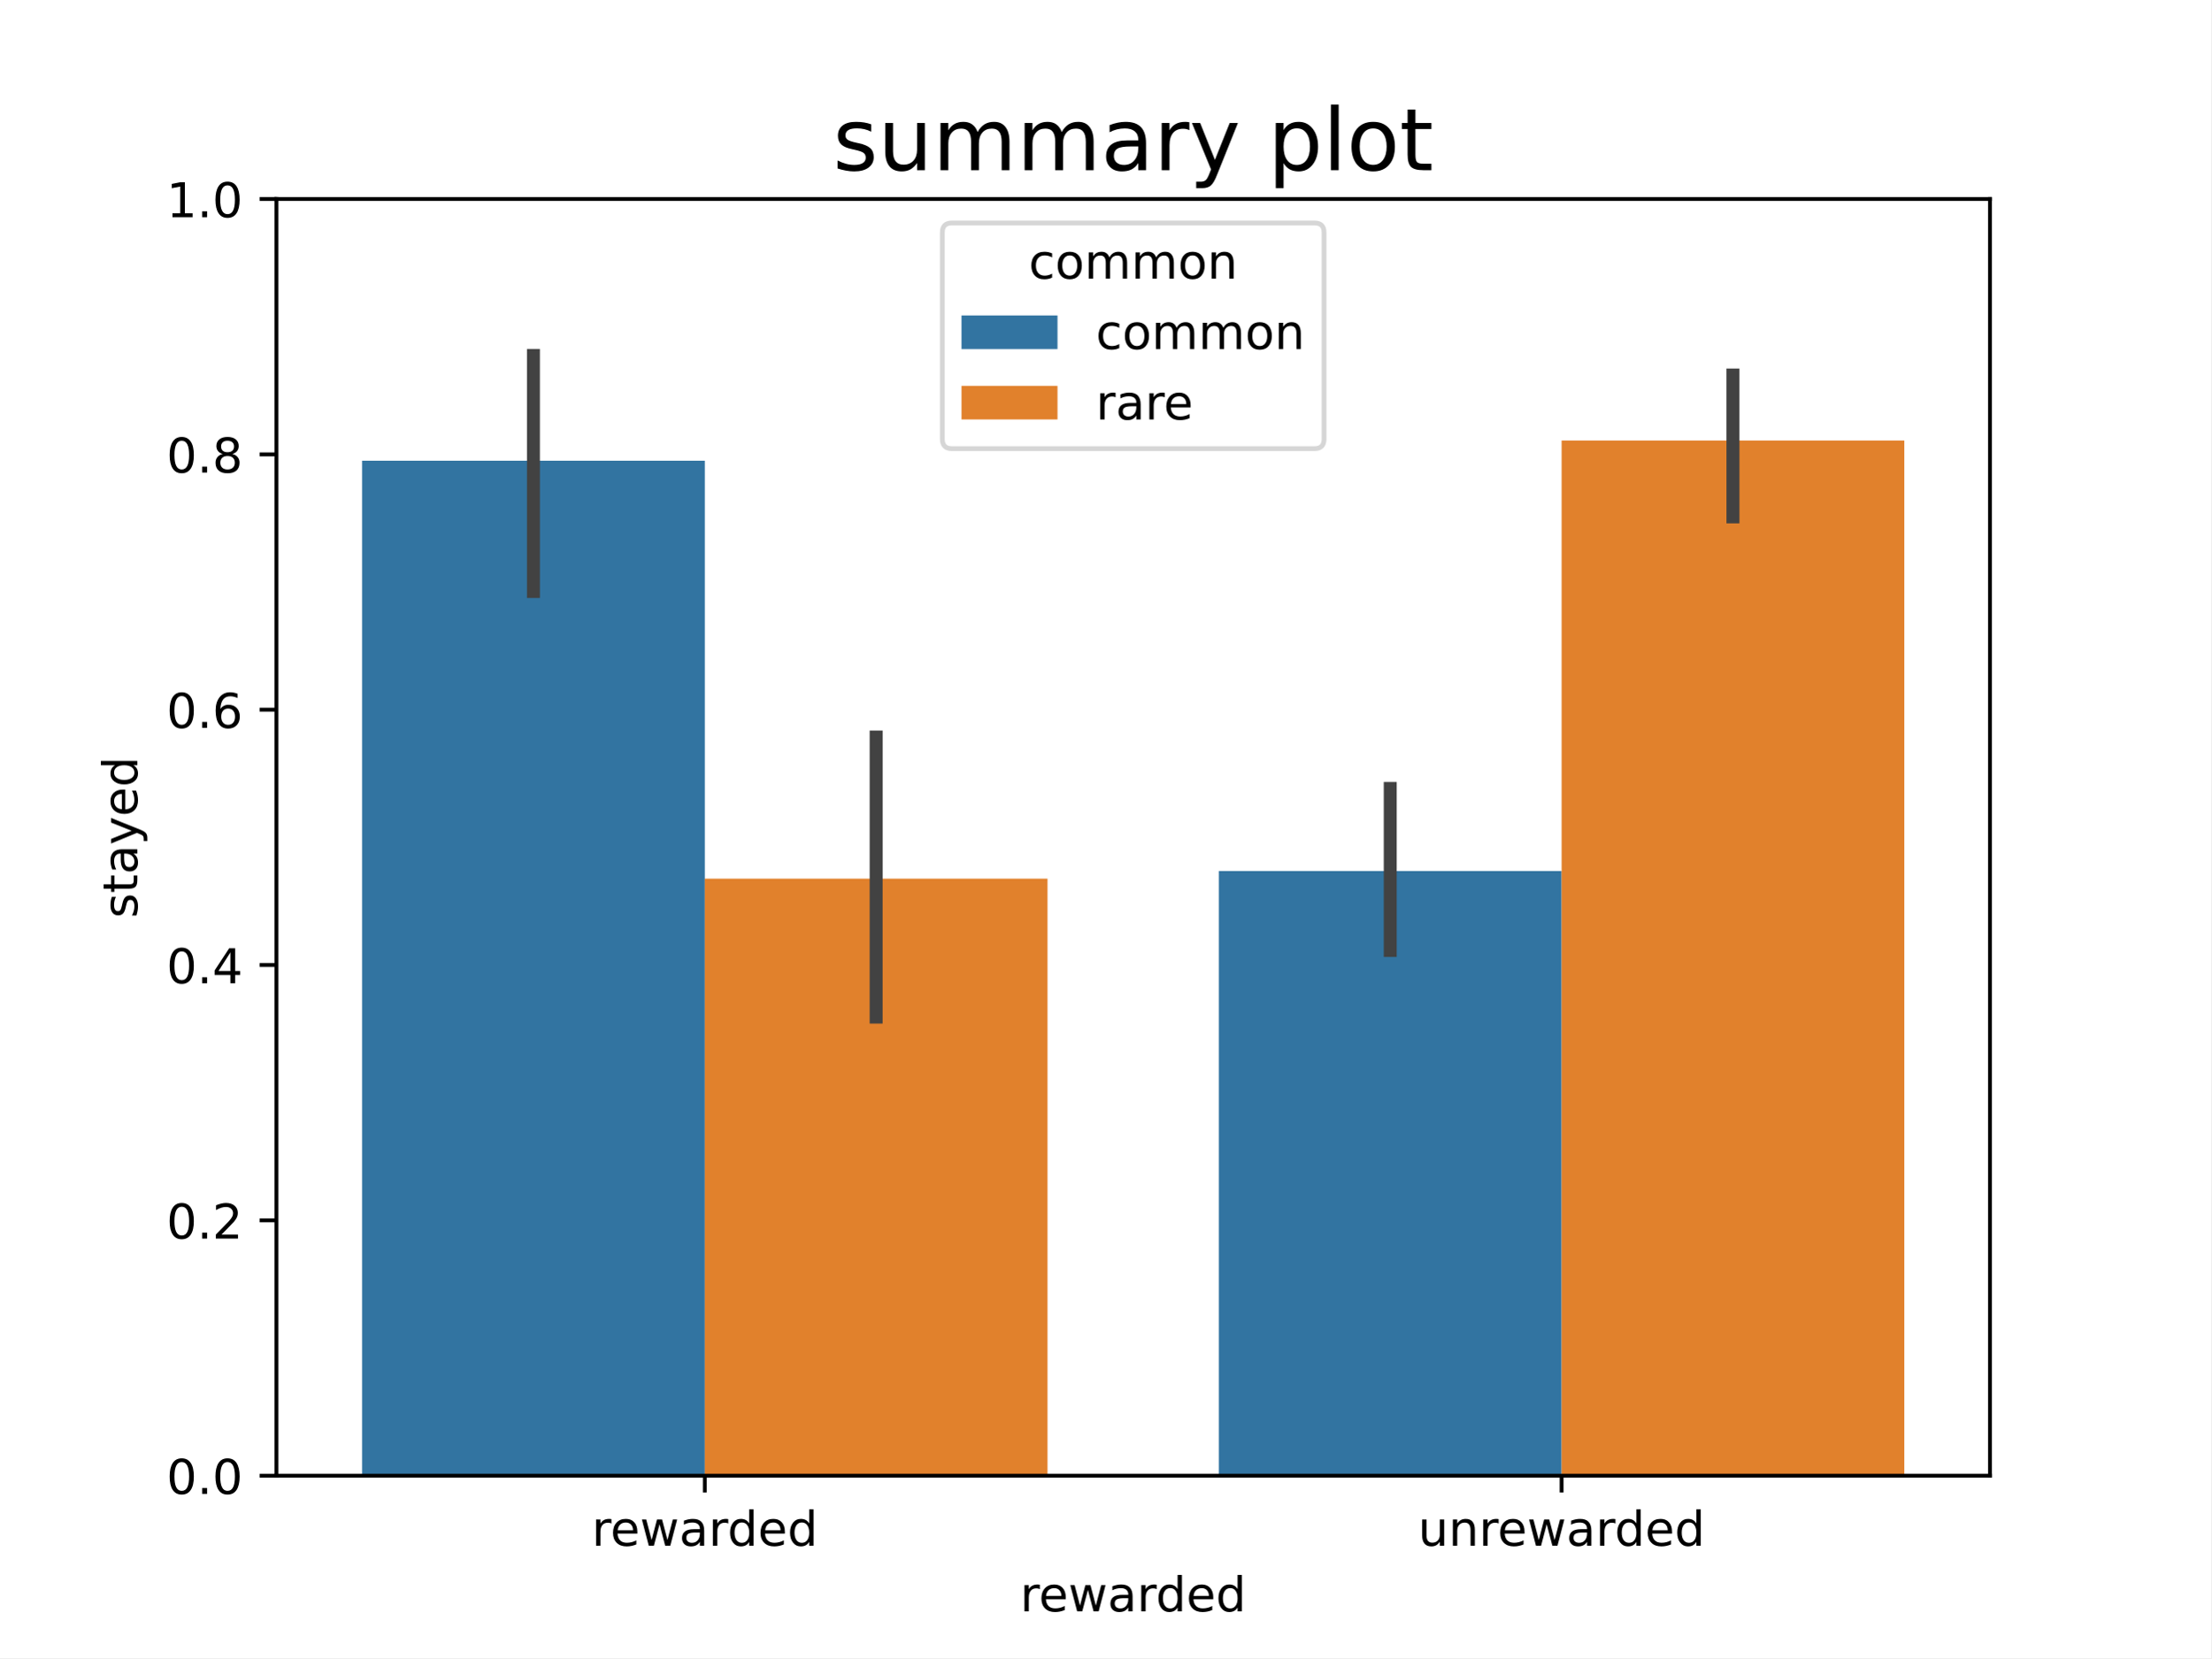
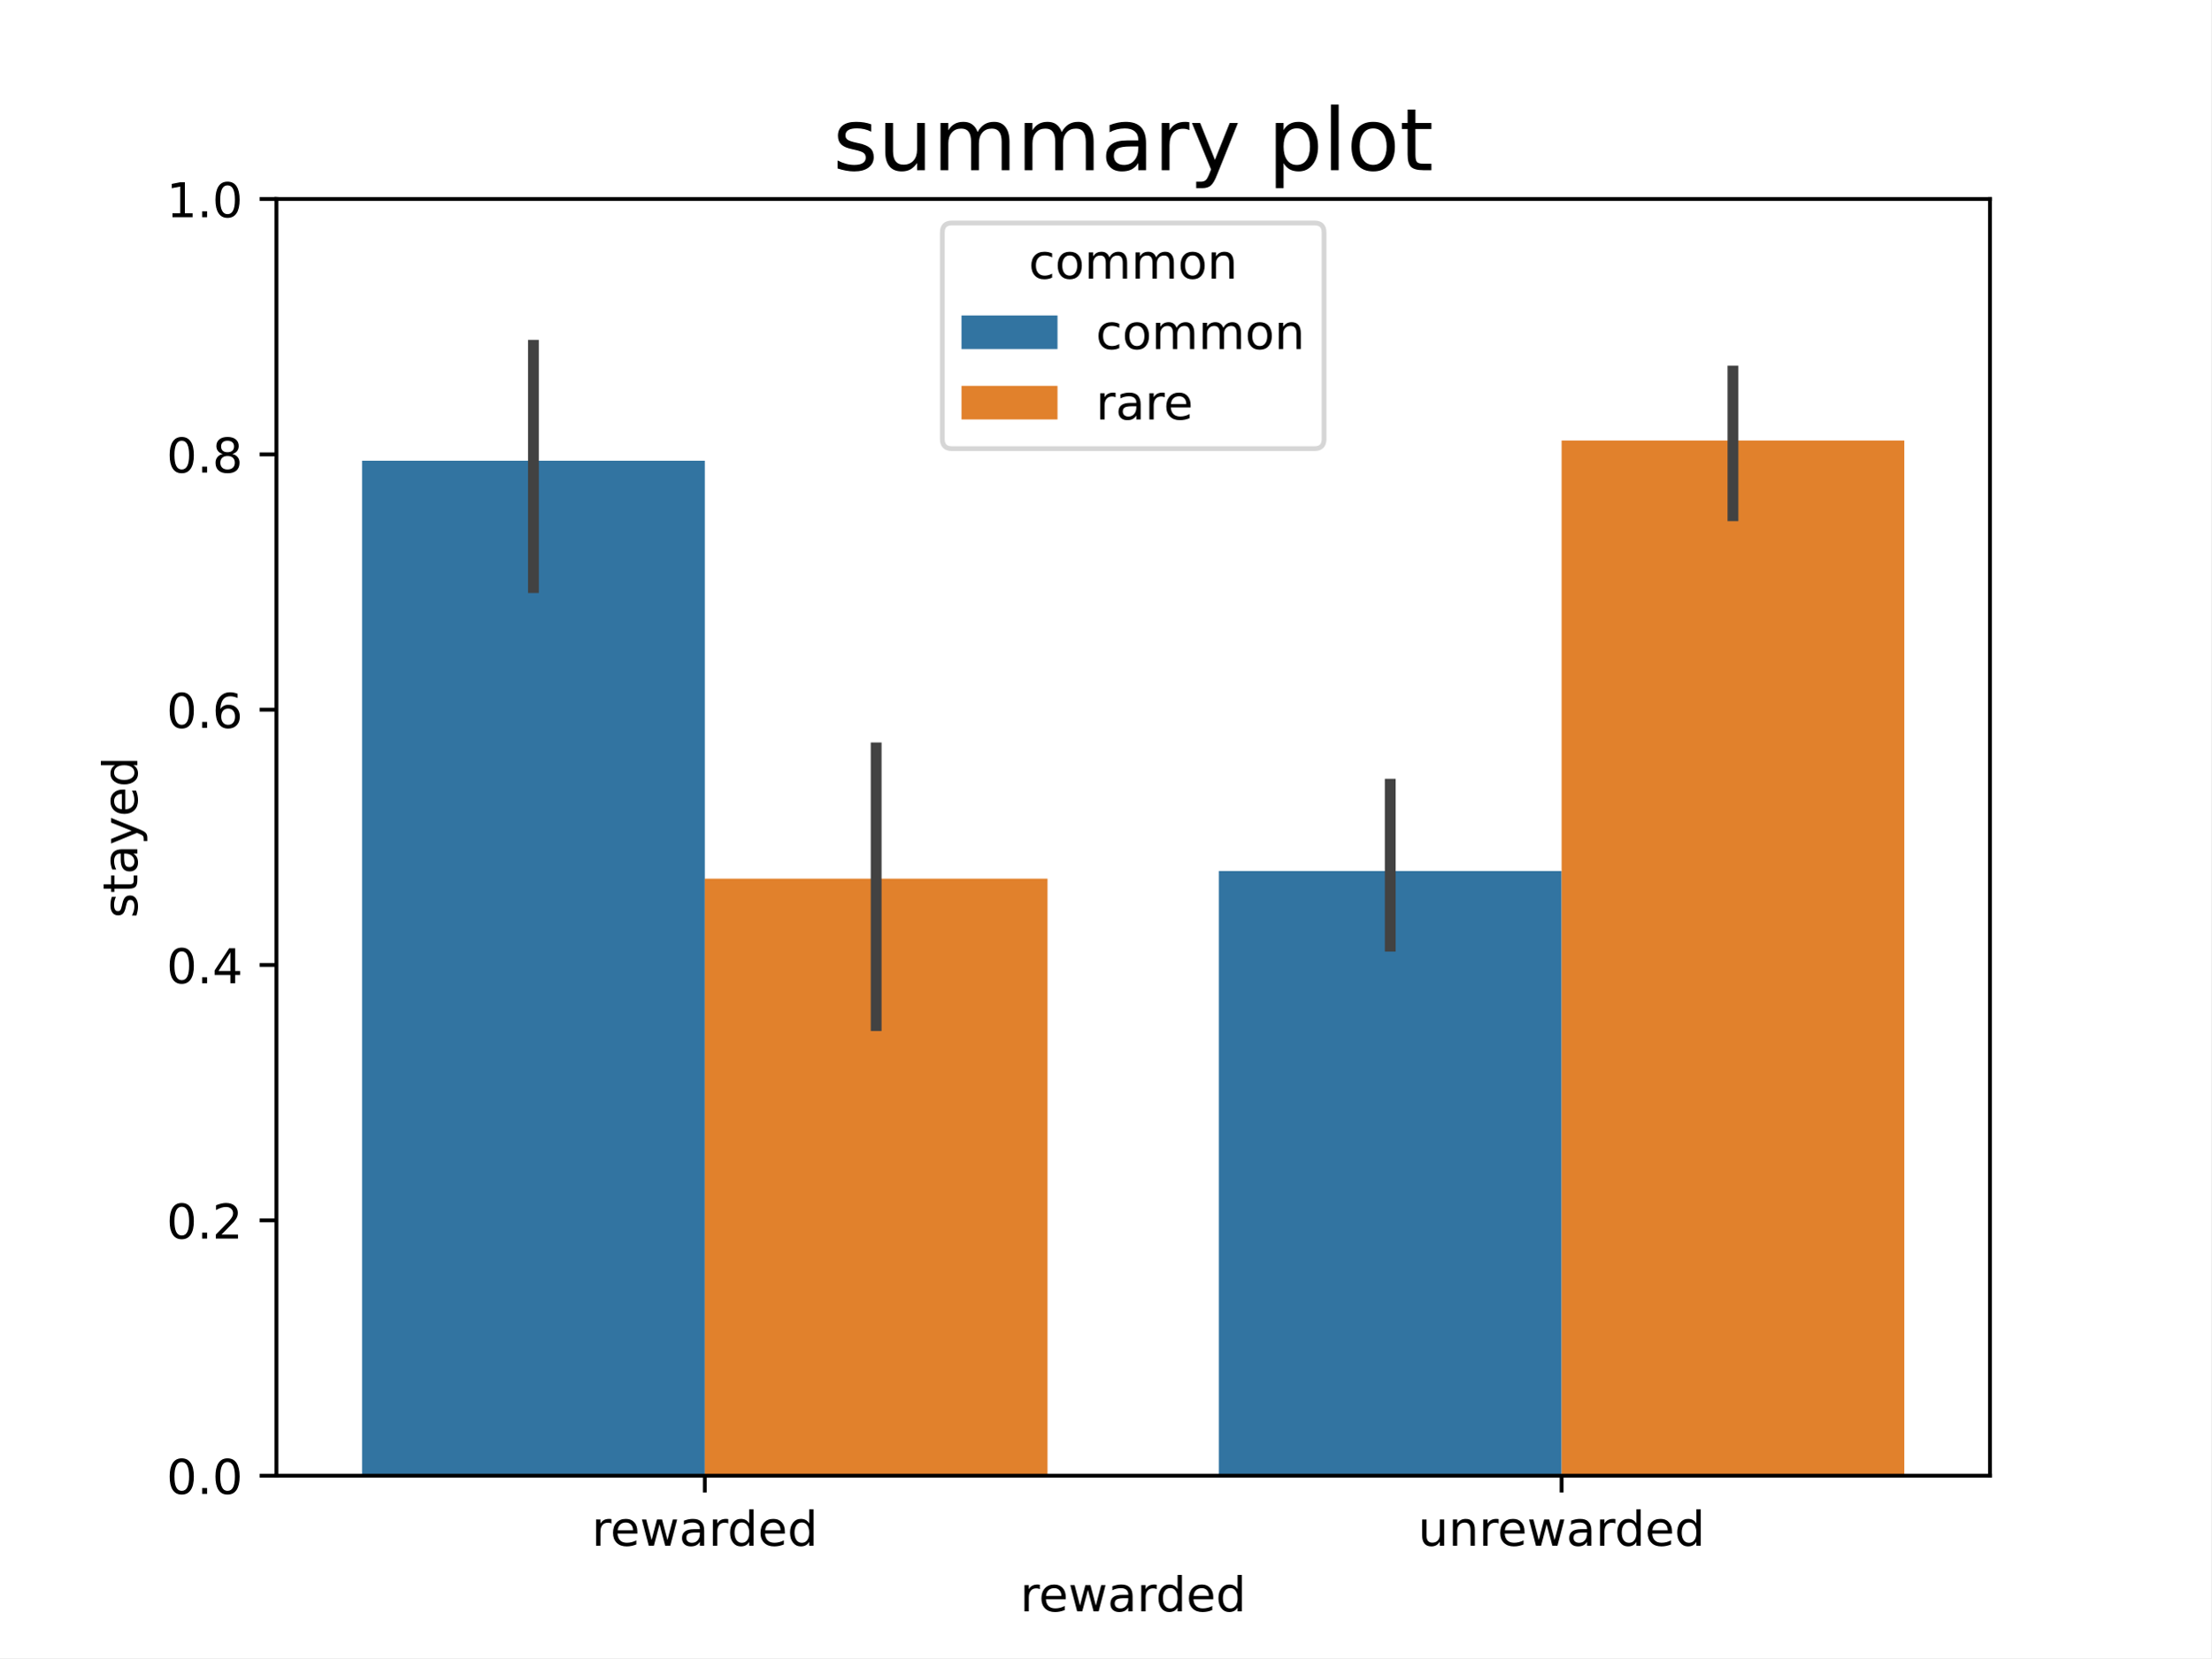
<svg xmlns="http://www.w3.org/2000/svg" xmlns:xlink="http://www.w3.org/1999/xlink" width="460.8pt" height="345.6pt" viewBox="0 0 460.8 345.6" version="1.1">
  <defs>
    <style type="text/css">*{stroke-linejoin: round; stroke-linecap: butt}</style>
  </defs>
  <g id="figure_1">
    <g id="patch_1">
      <path d="M 0 345.6  L 460.8 345.6  L 460.8 0  L 0 0  z " style="fill: #ffffff" />
    </g>
    <g id="axes_1">
      <g id="patch_2">
        <path d="M 57.6 307.584  L 414.72 307.584  L 414.72 41.472  L 57.6 41.472  z " style="fill: #ffffff" />
      </g>
      <g id="patch_3">
-         <path d="M 75.456 307.584  L 146.88 307.584  L 146.88 96.025  L 75.456 96.025  z " clip-path="url(#pb6eea547d1)" style="fill: #3274a1" />
+         <path d="M 75.456 307.584  L 146.88 307.584  L 146.88 96.025  L 75.456 96.025  z " clip-path="url(#p9f1547974b)" style="fill: #3274a1" />
      </g>
      <g id="patch_4">
-         <path d="M 254.016 307.584  L 325.44 307.584  L 325.44 181.551  L 254.016 181.551  z " clip-path="url(#pb6eea547d1)" style="fill: #3274a1" />
+         <path d="M 254.016 307.584  L 325.44 307.584  L 325.44 181.551  L 254.016 181.551  z " clip-path="url(#p9f1547974b)" style="fill: #3274a1" />
      </g>
      <g id="patch_5">
-         <path d="M 146.88 307.584  L 218.304 307.584  L 218.304 183.137  L 146.88 183.137  z " clip-path="url(#pb6eea547d1)" style="fill: #e1812c" />
+         <path d="M 146.88 307.584  L 218.304 307.584  L 218.304 183.137  L 146.88 183.137  z " clip-path="url(#p9f1547974b)" style="fill: #e1812c" />
      </g>
      <g id="patch_6">
-         <path d="M 325.44 307.584  L 396.864 307.584  L 396.864 91.82  L 325.44 91.82  z " clip-path="url(#pb6eea547d1)" style="fill: #e1812c" />
+         <path d="M 325.44 307.584  L 396.864 307.584  L 396.864 91.82  L 325.44 91.82  z " clip-path="url(#p9f1547974b)" style="fill: #e1812c" />
+       </g>
+       <g id="patch_7">
+         <path d="M 146.88 307.584  L 146.88 307.584  L 146.88 307.584  L 146.88 307.584  z " clip-path="url(#p9f1547974b)" style="fill: #3274a1" />
+       </g>
+       <g id="patch_8">
+         <path d="M 146.88 307.584  L 146.88 307.584  L 146.88 307.584  L 146.88 307.584  z " clip-path="url(#p9f1547974b)" style="fill: #e1812c" />
      </g>
      <g id="matplotlib.axis_1">
        <g id="xtick_1">
          <g id="line2d_1">
            <defs>
-               <path id="m9d8275b55f" d="M 0 0  L 0 3.5  " style="stroke: #000000; stroke-width: 0.8" />
+               <path id="m155c16d324" d="M 0 0  L 0 3.5  " style="stroke: #000000; stroke-width: 0.8" />
            </defs>
            <g>
-               <use xlink:href="#m9d8275b55f" x="146.88" y="307.584" style="stroke: #000000; stroke-width: 0.8" />
+               <use xlink:href="#m155c16d324" x="146.88" y="307.584" style="stroke: #000000; stroke-width: 0.8" />
            </g>
          </g>
          <g id="text_1">
            <g transform="translate(123.3144 322.1824) scale(0.1 -0.1)">
              <defs>
                <path id="DejaVuSans-72" d="M 2631 2963  Q 2534 3019 2420 3045  Q 2306 3072 2169 3072  Q 1681 3072 1420 2755  Q 1159 2438 1159 1844  L 1159 0  L 581 0  L 581 3500  L 1159 3500  L 1159 2956  Q 1341 3275 1631 3429  Q 1922 3584 2338 3584  Q 2397 3584 2469 3576  Q 2541 3569 2628 3553  L 2631 2963  z " transform="scale(0.015625)" />
                <path id="DejaVuSans-65" d="M 3597 1894  L 3597 1613  L 953 1613  Q 991 1019 1311 708  Q 1631 397 2203 397  Q 2534 397 2845 478  Q 3156 559 3463 722  L 3463 178  Q 3153 47 2828 -22  Q 2503 -91 2169 -91  Q 1331 -91 842 396  Q 353 884 353 1716  Q 353 2575 817 3079  Q 1281 3584 2069 3584  Q 2775 3584 3186 3129  Q 3597 2675 3597 1894  z M 3022 2063  Q 3016 2534 2758 2815  Q 2500 3097 2075 3097  Q 1594 3097 1305 2825  Q 1016 2553 972 2059  L 3022 2063  z " transform="scale(0.015625)" />
                <path id="DejaVuSans-77" d="M 269 3500  L 844 3500  L 1563 769  L 2278 3500  L 2956 3500  L 3675 769  L 4391 3500  L 4966 3500  L 4050 0  L 3372 0  L 2619 2869  L 1863 0  L 1184 0  L 269 3500  z " transform="scale(0.015625)" />
                <path id="DejaVuSans-61" d="M 2194 1759  Q 1497 1759 1228 1600  Q 959 1441 959 1056  Q 959 750 1161 570  Q 1363 391 1709 391  Q 2188 391 2477 730  Q 2766 1069 2766 1631  L 2766 1759  L 2194 1759  z M 3341 1997  L 3341 0  L 2766 0  L 2766 531  Q 2569 213 2275 61  Q 1981 -91 1556 -91  Q 1019 -91 701 211  Q 384 513 384 1019  Q 384 1609 779 1909  Q 1175 2209 1959 2209  L 2766 2209  L 2766 2266  Q 2766 2663 2505 2880  Q 2244 3097 1772 3097  Q 1472 3097 1187 3025  Q 903 2953 641 2809  L 641 3341  Q 956 3463 1253 3523  Q 1550 3584 1831 3584  Q 2591 3584 2966 3190  Q 3341 2797 3341 1997  z " transform="scale(0.015625)" />
                <path id="DejaVuSans-64" d="M 2906 2969  L 2906 4863  L 3481 4863  L 3481 0  L 2906 0  L 2906 525  Q 2725 213 2448 61  Q 2172 -91 1784 -91  Q 1150 -91 751 415  Q 353 922 353 1747  Q 353 2572 751 3078  Q 1150 3584 1784 3584  Q 2172 3584 2448 3432  Q 2725 3281 2906 2969  z M 947 1747  Q 947 1113 1208 752  Q 1469 391 1925 391  Q 2381 391 2643 752  Q 2906 1113 2906 1747  Q 2906 2381 2643 2742  Q 2381 3103 1925 3103  Q 1469 3103 1208 2742  Q 947 2381 947 1747  z " transform="scale(0.015625)" />
              </defs>
              <use xlink:href="#DejaVuSans-72" />
              <use xlink:href="#DejaVuSans-65" x="38.863" />
              <use xlink:href="#DejaVuSans-77" x="100.387" />
              <use xlink:href="#DejaVuSans-61" x="182.174" />
              <use xlink:href="#DejaVuSans-72" x="243.453" />
              <use xlink:href="#DejaVuSans-64" x="282.816" />
              <use xlink:href="#DejaVuSans-65" x="346.293" />
              <use xlink:href="#DejaVuSans-64" x="407.816" />
            </g>
          </g>
        </g>
        <g id="xtick_2">
          <g id="line2d_2">
            <g>
-               <use xlink:href="#m9d8275b55f" x="325.44" y="307.584" style="stroke: #000000; stroke-width: 0.8" />
+               <use xlink:href="#m155c16d324" x="325.44" y="307.584" style="stroke: #000000; stroke-width: 0.8" />
            </g>
          </g>
          <g id="text_2">
            <g transform="translate(295.5369 322.1824) scale(0.1 -0.1)">
              <defs>
                <path id="DejaVuSans-75" d="M 544 1381  L 544 3500  L 1119 3500  L 1119 1403  Q 1119 906 1312 657  Q 1506 409 1894 409  Q 2359 409 2629 706  Q 2900 1003 2900 1516  L 2900 3500  L 3475 3500  L 3475 0  L 2900 0  L 2900 538  Q 2691 219 2414 64  Q 2138 -91 1772 -91  Q 1169 -91 856 284  Q 544 659 544 1381  z M 1991 3584  L 1991 3584  z " transform="scale(0.015625)" />
                <path id="DejaVuSans-6e" d="M 3513 2113  L 3513 0  L 2938 0  L 2938 2094  Q 2938 2591 2744 2837  Q 2550 3084 2163 3084  Q 1697 3084 1428 2787  Q 1159 2491 1159 1978  L 1159 0  L 581 0  L 581 3500  L 1159 3500  L 1159 2956  Q 1366 3272 1645 3428  Q 1925 3584 2291 3584  Q 2894 3584 3203 3211  Q 3513 2838 3513 2113  z " transform="scale(0.015625)" />
              </defs>
              <use xlink:href="#DejaVuSans-75" />
              <use xlink:href="#DejaVuSans-6e" x="63.379" />
              <use xlink:href="#DejaVuSans-72" x="126.758" />
              <use xlink:href="#DejaVuSans-65" x="165.621" />
              <use xlink:href="#DejaVuSans-77" x="227.145" />
              <use xlink:href="#DejaVuSans-61" x="308.932" />
              <use xlink:href="#DejaVuSans-72" x="370.211" />
              <use xlink:href="#DejaVuSans-64" x="409.574" />
              <use xlink:href="#DejaVuSans-65" x="473.051" />
              <use xlink:href="#DejaVuSans-64" x="534.574" />
            </g>
          </g>
        </g>
        <g id="text_3">
          <g transform="translate(212.5944 335.8606) scale(0.1 -0.1)">
            <use xlink:href="#DejaVuSans-72" />
            <use xlink:href="#DejaVuSans-65" x="38.863" />
            <use xlink:href="#DejaVuSans-77" x="100.387" />
            <use xlink:href="#DejaVuSans-61" x="182.174" />
            <use xlink:href="#DejaVuSans-72" x="243.453" />
            <use xlink:href="#DejaVuSans-64" x="282.816" />
            <use xlink:href="#DejaVuSans-65" x="346.293" />
            <use xlink:href="#DejaVuSans-64" x="407.816" />
          </g>
        </g>
      </g>
      <g id="matplotlib.axis_2">
        <g id="ytick_1">
          <g id="line2d_3">
            <defs>
-               <path id="m3643946a46" d="M 0 0  L -3.5 0  " style="stroke: #000000; stroke-width: 0.8" />
+               <path id="m97e995b3cd" d="M 0 0  L -3.5 0  " style="stroke: #000000; stroke-width: 0.8" />
            </defs>
            <g>
-               <use xlink:href="#m3643946a46" x="57.6" y="307.584" style="stroke: #000000; stroke-width: 0.8" />
+               <use xlink:href="#m97e995b3cd" x="57.6" y="307.584" style="stroke: #000000; stroke-width: 0.8" />
            </g>
          </g>
          <g id="text_4">
            <g transform="translate(34.69687 311.3832) scale(0.1 -0.1)">
              <defs>
                <path id="DejaVuSans-30" d="M 2034 4250  Q 1547 4250 1301 3770  Q 1056 3291 1056 2328  Q 1056 1369 1301 889  Q 1547 409 2034 409  Q 2525 409 2770 889  Q 3016 1369 3016 2328  Q 3016 3291 2770 3770  Q 2525 4250 2034 4250  z M 2034 4750  Q 2819 4750 3233 4129  Q 3647 3509 3647 2328  Q 3647 1150 3233 529  Q 2819 -91 2034 -91  Q 1250 -91 836 529  Q 422 1150 422 2328  Q 422 3509 836 4129  Q 1250 4750 2034 4750  z " transform="scale(0.015625)" />
                <path id="DejaVuSans-2e" d="M 684 794  L 1344 794  L 1344 0  L 684 0  L 684 794  z " transform="scale(0.015625)" />
              </defs>
              <use xlink:href="#DejaVuSans-30" />
              <use xlink:href="#DejaVuSans-2e" x="63.623" />
              <use xlink:href="#DejaVuSans-30" x="95.41" />
            </g>
          </g>
        </g>
        <g id="ytick_2">
          <g id="line2d_4">
            <g>
-               <use xlink:href="#m3643946a46" x="57.6" y="254.362" style="stroke: #000000; stroke-width: 0.8" />
+               <use xlink:href="#m97e995b3cd" x="57.6" y="254.362" style="stroke: #000000; stroke-width: 0.8" />
            </g>
          </g>
          <g id="text_5">
            <g transform="translate(34.69687 258.1608) scale(0.1 -0.1)">
              <defs>
                <path id="DejaVuSans-32" d="M 1228 531  L 3431 531  L 3431 0  L 469 0  L 469 531  Q 828 903 1448 1529  Q 2069 2156 2228 2338  Q 2531 2678 2651 2914  Q 2772 3150 2772 3378  Q 2772 3750 2511 3984  Q 2250 4219 1831 4219  Q 1534 4219 1204 4116  Q 875 4013 500 3803  L 500 4441  Q 881 4594 1212 4672  Q 1544 4750 1819 4750  Q 2544 4750 2975 4387  Q 3406 4025 3406 3419  Q 3406 3131 3298 2873  Q 3191 2616 2906 2266  Q 2828 2175 2409 1742  Q 1991 1309 1228 531  z " transform="scale(0.015625)" />
              </defs>
              <use xlink:href="#DejaVuSans-30" />
              <use xlink:href="#DejaVuSans-2e" x="63.623" />
              <use xlink:href="#DejaVuSans-32" x="95.41" />
            </g>
          </g>
        </g>
        <g id="ytick_3">
          <g id="line2d_5">
            <g>
-               <use xlink:href="#m3643946a46" x="57.6" y="201.139" style="stroke: #000000; stroke-width: 0.8" />
+               <use xlink:href="#m97e995b3cd" x="57.6" y="201.139" style="stroke: #000000; stroke-width: 0.8" />
            </g>
          </g>
          <g id="text_6">
            <g transform="translate(34.69687 204.9384) scale(0.1 -0.1)">
              <defs>
                <path id="DejaVuSans-34" d="M 2419 4116  L 825 1625  L 2419 1625  L 2419 4116  z M 2253 4666  L 3047 4666  L 3047 1625  L 3713 1625  L 3713 1100  L 3047 1100  L 3047 0  L 2419 0  L 2419 1100  L 313 1100  L 313 1709  L 2253 4666  z " transform="scale(0.015625)" />
              </defs>
              <use xlink:href="#DejaVuSans-30" />
              <use xlink:href="#DejaVuSans-2e" x="63.623" />
              <use xlink:href="#DejaVuSans-34" x="95.41" />
            </g>
          </g>
        </g>
        <g id="ytick_4">
          <g id="line2d_6">
            <g>
-               <use xlink:href="#m3643946a46" x="57.6" y="147.917" style="stroke: #000000; stroke-width: 0.8" />
+               <use xlink:href="#m97e995b3cd" x="57.6" y="147.917" style="stroke: #000000; stroke-width: 0.8" />
            </g>
          </g>
          <g id="text_7">
            <g transform="translate(34.69687 151.716) scale(0.1 -0.1)">
              <defs>
                <path id="DejaVuSans-36" d="M 2113 2584  Q 1688 2584 1439 2293  Q 1191 2003 1191 1497  Q 1191 994 1439 701  Q 1688 409 2113 409  Q 2538 409 2786 701  Q 3034 994 3034 1497  Q 3034 2003 2786 2293  Q 2538 2584 2113 2584  z M 3366 4563  L 3366 3988  Q 3128 4100 2886 4159  Q 2644 4219 2406 4219  Q 1781 4219 1451 3797  Q 1122 3375 1075 2522  Q 1259 2794 1537 2939  Q 1816 3084 2150 3084  Q 2853 3084 3261 2657  Q 3669 2231 3669 1497  Q 3669 778 3244 343  Q 2819 -91 2113 -91  Q 1303 -91 875 529  Q 447 1150 447 2328  Q 447 3434 972 4092  Q 1497 4750 2381 4750  Q 2619 4750 2861 4703  Q 3103 4656 3366 4563  z " transform="scale(0.015625)" />
              </defs>
              <use xlink:href="#DejaVuSans-30" />
              <use xlink:href="#DejaVuSans-2e" x="63.623" />
              <use xlink:href="#DejaVuSans-36" x="95.41" />
            </g>
          </g>
        </g>
        <g id="ytick_5">
          <g id="line2d_7">
            <g>
-               <use xlink:href="#m3643946a46" x="57.6" y="94.694" style="stroke: #000000; stroke-width: 0.8" />
+               <use xlink:href="#m97e995b3cd" x="57.6" y="94.694" style="stroke: #000000; stroke-width: 0.8" />
            </g>
          </g>
          <g id="text_8">
            <g transform="translate(34.69687 98.49362) scale(0.1 -0.1)">
              <defs>
                <path id="DejaVuSans-38" d="M 2034 2216  Q 1584 2216 1326 1975  Q 1069 1734 1069 1313  Q 1069 891 1326 650  Q 1584 409 2034 409  Q 2484 409 2743 651  Q 3003 894 3003 1313  Q 3003 1734 2745 1975  Q 2488 2216 2034 2216  z M 1403 2484  Q 997 2584 770 2862  Q 544 3141 544 3541  Q 544 4100 942 4425  Q 1341 4750 2034 4750  Q 2731 4750 3128 4425  Q 3525 4100 3525 3541  Q 3525 3141 3298 2862  Q 3072 2584 2669 2484  Q 3125 2378 3379 2068  Q 3634 1759 3634 1313  Q 3634 634 3220 271  Q 2806 -91 2034 -91  Q 1263 -91 848 271  Q 434 634 434 1313  Q 434 1759 690 2068  Q 947 2378 1403 2484  z M 1172 3481  Q 1172 3119 1398 2916  Q 1625 2713 2034 2713  Q 2441 2713 2670 2916  Q 2900 3119 2900 3481  Q 2900 3844 2670 4047  Q 2441 4250 2034 4250  Q 1625 4250 1398 4047  Q 1172 3844 1172 3481  z " transform="scale(0.015625)" />
              </defs>
              <use xlink:href="#DejaVuSans-30" />
              <use xlink:href="#DejaVuSans-2e" x="63.623" />
              <use xlink:href="#DejaVuSans-38" x="95.41" />
            </g>
          </g>
        </g>
        <g id="ytick_6">
          <g id="line2d_8">
            <g>
-               <use xlink:href="#m3643946a46" x="57.6" y="41.472" style="stroke: #000000; stroke-width: 0.8" />
+               <use xlink:href="#m97e995b3cd" x="57.6" y="41.472" style="stroke: #000000; stroke-width: 0.8" />
            </g>
          </g>
          <g id="text_9">
            <g transform="translate(34.69687 45.27122) scale(0.1 -0.1)">
              <defs>
                <path id="DejaVuSans-31" d="M 794 531  L 1825 531  L 1825 4091  L 703 3866  L 703 4441  L 1819 4666  L 2450 4666  L 2450 531  L 3481 531  L 3481 0  L 794 0  L 794 531  z " transform="scale(0.015625)" />
              </defs>
              <use xlink:href="#DejaVuSans-31" />
              <use xlink:href="#DejaVuSans-2e" x="63.623" />
              <use xlink:href="#DejaVuSans-30" x="95.41" />
            </g>
          </g>
        </g>
        <g id="text_10">
          <g transform="translate(28.61719 191.3671) rotate(-90) scale(0.1 -0.1)">
            <defs>
              <path id="DejaVuSans-73" d="M 2834 3397  L 2834 2853  Q 2591 2978 2328 3040  Q 2066 3103 1784 3103  Q 1356 3103 1142 2972  Q 928 2841 928 2578  Q 928 2378 1081 2264  Q 1234 2150 1697 2047  L 1894 2003  Q 2506 1872 2764 1633  Q 3022 1394 3022 966  Q 3022 478 2636 193  Q 2250 -91 1575 -91  Q 1294 -91 989 -36  Q 684 19 347 128  L 347 722  Q 666 556 975 473  Q 1284 391 1588 391  Q 1994 391 2212 530  Q 2431 669 2431 922  Q 2431 1156 2273 1281  Q 2116 1406 1581 1522  L 1381 1569  Q 847 1681 609 1914  Q 372 2147 372 2553  Q 372 3047 722 3315  Q 1072 3584 1716 3584  Q 2034 3584 2315 3537  Q 2597 3491 2834 3397  z " transform="scale(0.015625)" />
              <path id="DejaVuSans-74" d="M 1172 4494  L 1172 3500  L 2356 3500  L 2356 3053  L 1172 3053  L 1172 1153  Q 1172 725 1289 603  Q 1406 481 1766 481  L 2356 481  L 2356 0  L 1766 0  Q 1100 0 847 248  Q 594 497 594 1153  L 594 3053  L 172 3053  L 172 3500  L 594 3500  L 594 4494  L 1172 4494  z " transform="scale(0.015625)" />
              <path id="DejaVuSans-79" d="M 2059 -325  Q 1816 -950 1584 -1140  Q 1353 -1331 966 -1331  L 506 -1331  L 506 -850  L 844 -850  Q 1081 -850 1212 -737  Q 1344 -625 1503 -206  L 1606 56  L 191 3500  L 800 3500  L 1894 763  L 2988 3500  L 3597 3500  L 2059 -325  z " transform="scale(0.015625)" />
            </defs>
            <use xlink:href="#DejaVuSans-73" />
            <use xlink:href="#DejaVuSans-74" x="52.1" />
            <use xlink:href="#DejaVuSans-61" x="91.309" />
            <use xlink:href="#DejaVuSans-79" x="152.588" />
            <use xlink:href="#DejaVuSans-65" x="211.768" />
            <use xlink:href="#DejaVuSans-64" x="273.291" />
          </g>
        </g>
      </g>
      <g id="line2d_9">
-         <path d="M 111.168 123.289  L 111.168 74.085  " clip-path="url(#pb6eea547d1)" style="fill: none; stroke: #424242; stroke-width: 2.7; stroke-linecap: square" />
+         <path d="M 111.168 122.462  L 111.168 71.965  " clip-path="url(#p9f1547974b)" style="fill: none; stroke: #424242; stroke-width: 2.25; stroke-linecap: square" />
      </g>
      <g id="line2d_10">
-         <path d="M 289.728 198.107  L 289.728 164.342  " clip-path="url(#pb6eea547d1)" style="fill: none; stroke: #424242; stroke-width: 2.7; stroke-linecap: square" />
+         <path d="M 289.728 197.216  L 289.728 163.445  " clip-path="url(#p9f1547974b)" style="fill: none; stroke: #424242; stroke-width: 2.25; stroke-linecap: square" />
      </g>
      <g id="line2d_11">
-         <path d="M 182.592 211.992  L 182.592 153.628  " clip-path="url(#pb6eea547d1)" style="fill: none; stroke: #424242; stroke-width: 2.7; stroke-linecap: square" />
+         <path d="M 182.592 213.773  L 182.592 155.881  " clip-path="url(#p9f1547974b)" style="fill: none; stroke: #424242; stroke-width: 2.25; stroke-linecap: square" />
      </g>
      <g id="line2d_12">
-         <path d="M 361.152 107.732  L 361.152 78.159  " clip-path="url(#pb6eea547d1)" style="fill: none; stroke: #424242; stroke-width: 2.7; stroke-linecap: square" />
-       </g>
-       <g id="patch_7">
+         <path d="M 361.152 107.497  L 361.152 77.34  " clip-path="url(#p9f1547974b)" style="fill: none; stroke: #424242; stroke-width: 2.25; stroke-linecap: square" />
+       </g>
+       <g id="patch_9">
        <path d="M 57.6 307.584  L 57.6 41.472  " style="fill: none; stroke: #000000; stroke-width: 0.8; stroke-linejoin: miter; stroke-linecap: square" />
      </g>
-       <g id="patch_8">
+       <g id="patch_10">
        <path d="M 414.72 307.584  L 414.72 41.472  " style="fill: none; stroke: #000000; stroke-width: 0.8; stroke-linejoin: miter; stroke-linecap: square" />
      </g>
-       <g id="patch_9">
+       <g id="patch_11">
        <path d="M 57.6 307.584  L 414.72 307.584  " style="fill: none; stroke: #000000; stroke-width: 0.8; stroke-linejoin: miter; stroke-linecap: square" />
      </g>
-       <g id="patch_10">
+       <g id="patch_12">
        <path d="M 57.6 41.472  L 414.72 41.472  " style="fill: none; stroke: #000000; stroke-width: 0.8; stroke-linejoin: miter; stroke-linecap: square" />
      </g>
      <g id="text_11">
        <g transform="translate(173.5833 35.472) scale(0.18 -0.18)">
          <defs>
            <path id="DejaVuSans-6d" d="M 3328 2828  Q 3544 3216 3844 3400  Q 4144 3584 4550 3584  Q 5097 3584 5394 3201  Q 5691 2819 5691 2113  L 5691 0  L 5113 0  L 5113 2094  Q 5113 2597 4934 2840  Q 4756 3084 4391 3084  Q 3944 3084 3684 2787  Q 3425 2491 3425 1978  L 3425 0  L 2847 0  L 2847 2094  Q 2847 2600 2669 2842  Q 2491 3084 2119 3084  Q 1678 3084 1418 2786  Q 1159 2488 1159 1978  L 1159 0  L 581 0  L 581 3500  L 1159 3500  L 1159 2956  Q 1356 3278 1631 3431  Q 1906 3584 2284 3584  Q 2666 3584 2933 3390  Q 3200 3197 3328 2828  z " transform="scale(0.015625)" />
            <path id="DejaVuSans-20" transform="scale(0.015625)" />
            <path id="DejaVuSans-70" d="M 1159 525  L 1159 -1331  L 581 -1331  L 581 3500  L 1159 3500  L 1159 2969  Q 1341 3281 1617 3432  Q 1894 3584 2278 3584  Q 2916 3584 3314 3078  Q 3713 2572 3713 1747  Q 3713 922 3314 415  Q 2916 -91 2278 -91  Q 1894 -91 1617 61  Q 1341 213 1159 525  z M 3116 1747  Q 3116 2381 2855 2742  Q 2594 3103 2138 3103  Q 1681 3103 1420 2742  Q 1159 2381 1159 1747  Q 1159 1113 1420 752  Q 1681 391 2138 391  Q 2594 391 2855 752  Q 3116 1113 3116 1747  z " transform="scale(0.015625)" />
            <path id="DejaVuSans-6c" d="M 603 4863  L 1178 4863  L 1178 0  L 603 0  L 603 4863  z " transform="scale(0.015625)" />
            <path id="DejaVuSans-6f" d="M 1959 3097  Q 1497 3097 1228 2736  Q 959 2375 959 1747  Q 959 1119 1226 758  Q 1494 397 1959 397  Q 2419 397 2687 759  Q 2956 1122 2956 1747  Q 2956 2369 2687 2733  Q 2419 3097 1959 3097  z M 1959 3584  Q 2709 3584 3137 3096  Q 3566 2609 3566 1747  Q 3566 888 3137 398  Q 2709 -91 1959 -91  Q 1206 -91 779 398  Q 353 888 353 1747  Q 353 2609 779 3096  Q 1206 3584 1959 3584  z " transform="scale(0.015625)" />
          </defs>
          <use xlink:href="#DejaVuSans-73" />
          <use xlink:href="#DejaVuSans-75" x="52.1" />
          <use xlink:href="#DejaVuSans-6d" x="115.479" />
          <use xlink:href="#DejaVuSans-6d" x="212.891" />
          <use xlink:href="#DejaVuSans-61" x="310.303" />
          <use xlink:href="#DejaVuSans-72" x="371.582" />
          <use xlink:href="#DejaVuSans-79" x="412.695" />
          <use xlink:href="#DejaVuSans-20" x="471.875" />
          <use xlink:href="#DejaVuSans-70" x="503.662" />
          <use xlink:href="#DejaVuSans-6c" x="567.139" />
          <use xlink:href="#DejaVuSans-6f" x="594.922" />
          <use xlink:href="#DejaVuSans-74" x="656.104" />
        </g>
      </g>
      <g id="legend_1">
-         <g id="patch_11">
+         <g id="patch_13">
          <path d="M 198.383 93.506  L 273.937 93.506  Q 275.937 93.506 275.937 91.506  L 275.937 48.472  Q 275.937 46.472 273.937 46.472  L 198.383 46.472  Q 196.383 46.472 196.383 48.472  L 196.383 91.506  Q 196.383 93.506 198.383 93.506  z " style="fill: #ffffff; opacity: 0.8; stroke: #cccccc; stroke-linejoin: miter" />
        </g>
        <g id="text_12">
          <g transform="translate(214.3827 58.07044) scale(0.1 -0.1)">
            <defs>
              <path id="DejaVuSans-63" d="M 3122 3366  L 3122 2828  Q 2878 2963 2633 3030  Q 2388 3097 2138 3097  Q 1578 3097 1268 2742  Q 959 2388 959 1747  Q 959 1106 1268 751  Q 1578 397 2138 397  Q 2388 397 2633 464  Q 2878 531 3122 666  L 3122 134  Q 2881 22 2623 -34  Q 2366 -91 2075 -91  Q 1284 -91 818 406  Q 353 903 353 1747  Q 353 2603 823 3093  Q 1294 3584 2113 3584  Q 2378 3584 2631 3529  Q 2884 3475 3122 3366  z " transform="scale(0.015625)" />
            </defs>
            <use xlink:href="#DejaVuSans-63" />
            <use xlink:href="#DejaVuSans-6f" x="54.98" />
            <use xlink:href="#DejaVuSans-6d" x="116.162" />
            <use xlink:href="#DejaVuSans-6d" x="213.574" />
            <use xlink:href="#DejaVuSans-6f" x="310.986" />
            <use xlink:href="#DejaVuSans-6e" x="372.168" />
          </g>
        </g>
-         <g id="patch_12">
+         <g id="patch_14">
          <path d="M 200.383 72.749  L 220.383 72.749  L 220.383 65.749  L 200.383 65.749  z " style="fill: #3274a1" />
        </g>
        <g id="text_13">
          <g transform="translate(228.3827 72.74856) scale(0.1 -0.1)">
            <use xlink:href="#DejaVuSans-63" />
            <use xlink:href="#DejaVuSans-6f" x="54.98" />
            <use xlink:href="#DejaVuSans-6d" x="116.162" />
            <use xlink:href="#DejaVuSans-6d" x="213.574" />
            <use xlink:href="#DejaVuSans-6f" x="310.986" />
            <use xlink:href="#DejaVuSans-6e" x="372.168" />
          </g>
        </g>
-         <g id="patch_13">
+         <g id="patch_15">
          <path d="M 200.383 87.427  L 220.383 87.427  L 220.383 80.427  L 200.383 80.427  z " style="fill: #e1812c" />
        </g>
        <g id="text_14">
          <g transform="translate(228.3827 87.42669) scale(0.1 -0.1)">
            <use xlink:href="#DejaVuSans-72" />
            <use xlink:href="#DejaVuSans-61" x="41.113" />
            <use xlink:href="#DejaVuSans-72" x="102.393" />
            <use xlink:href="#DejaVuSans-65" x="141.256" />
          </g>
        </g>
      </g>
    </g>
  </g>
  <defs>
-     <clipPath id="pb6eea547d1">
+     <clipPath id="p9f1547974b">
      <rect x="57.6" y="41.472" width="357.12" height="266.112" />
    </clipPath>
  </defs>
</svg>
